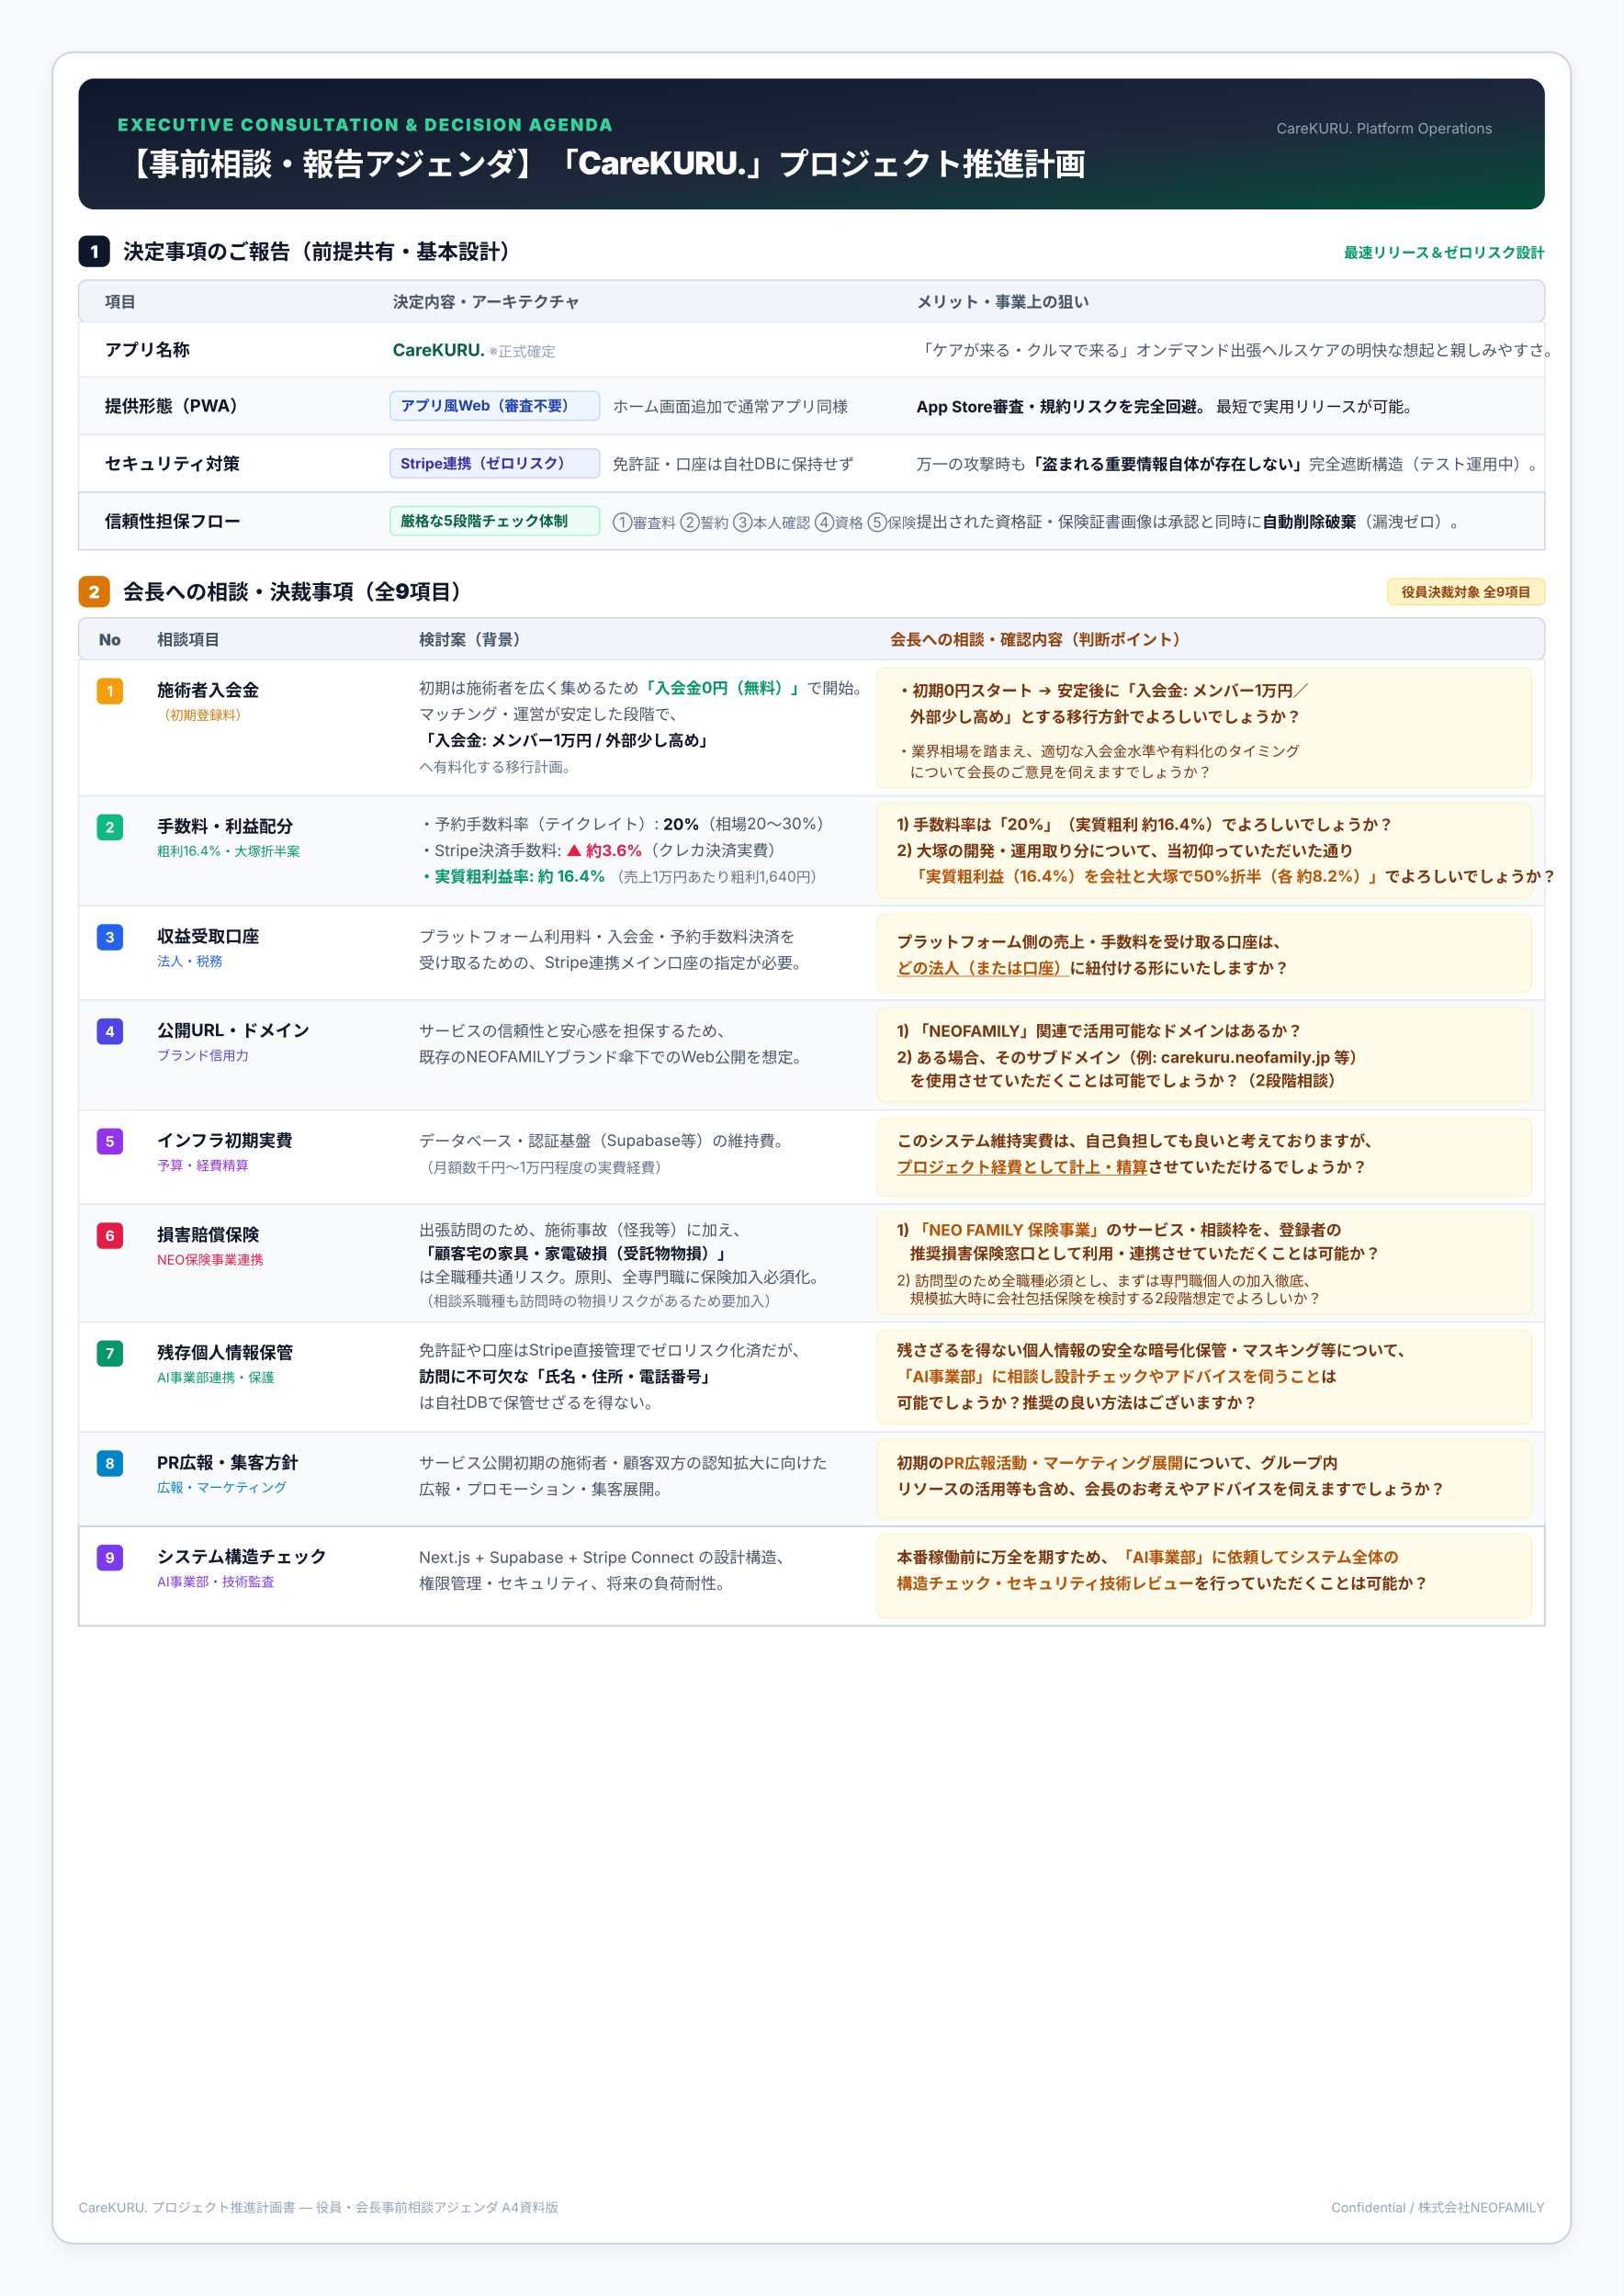
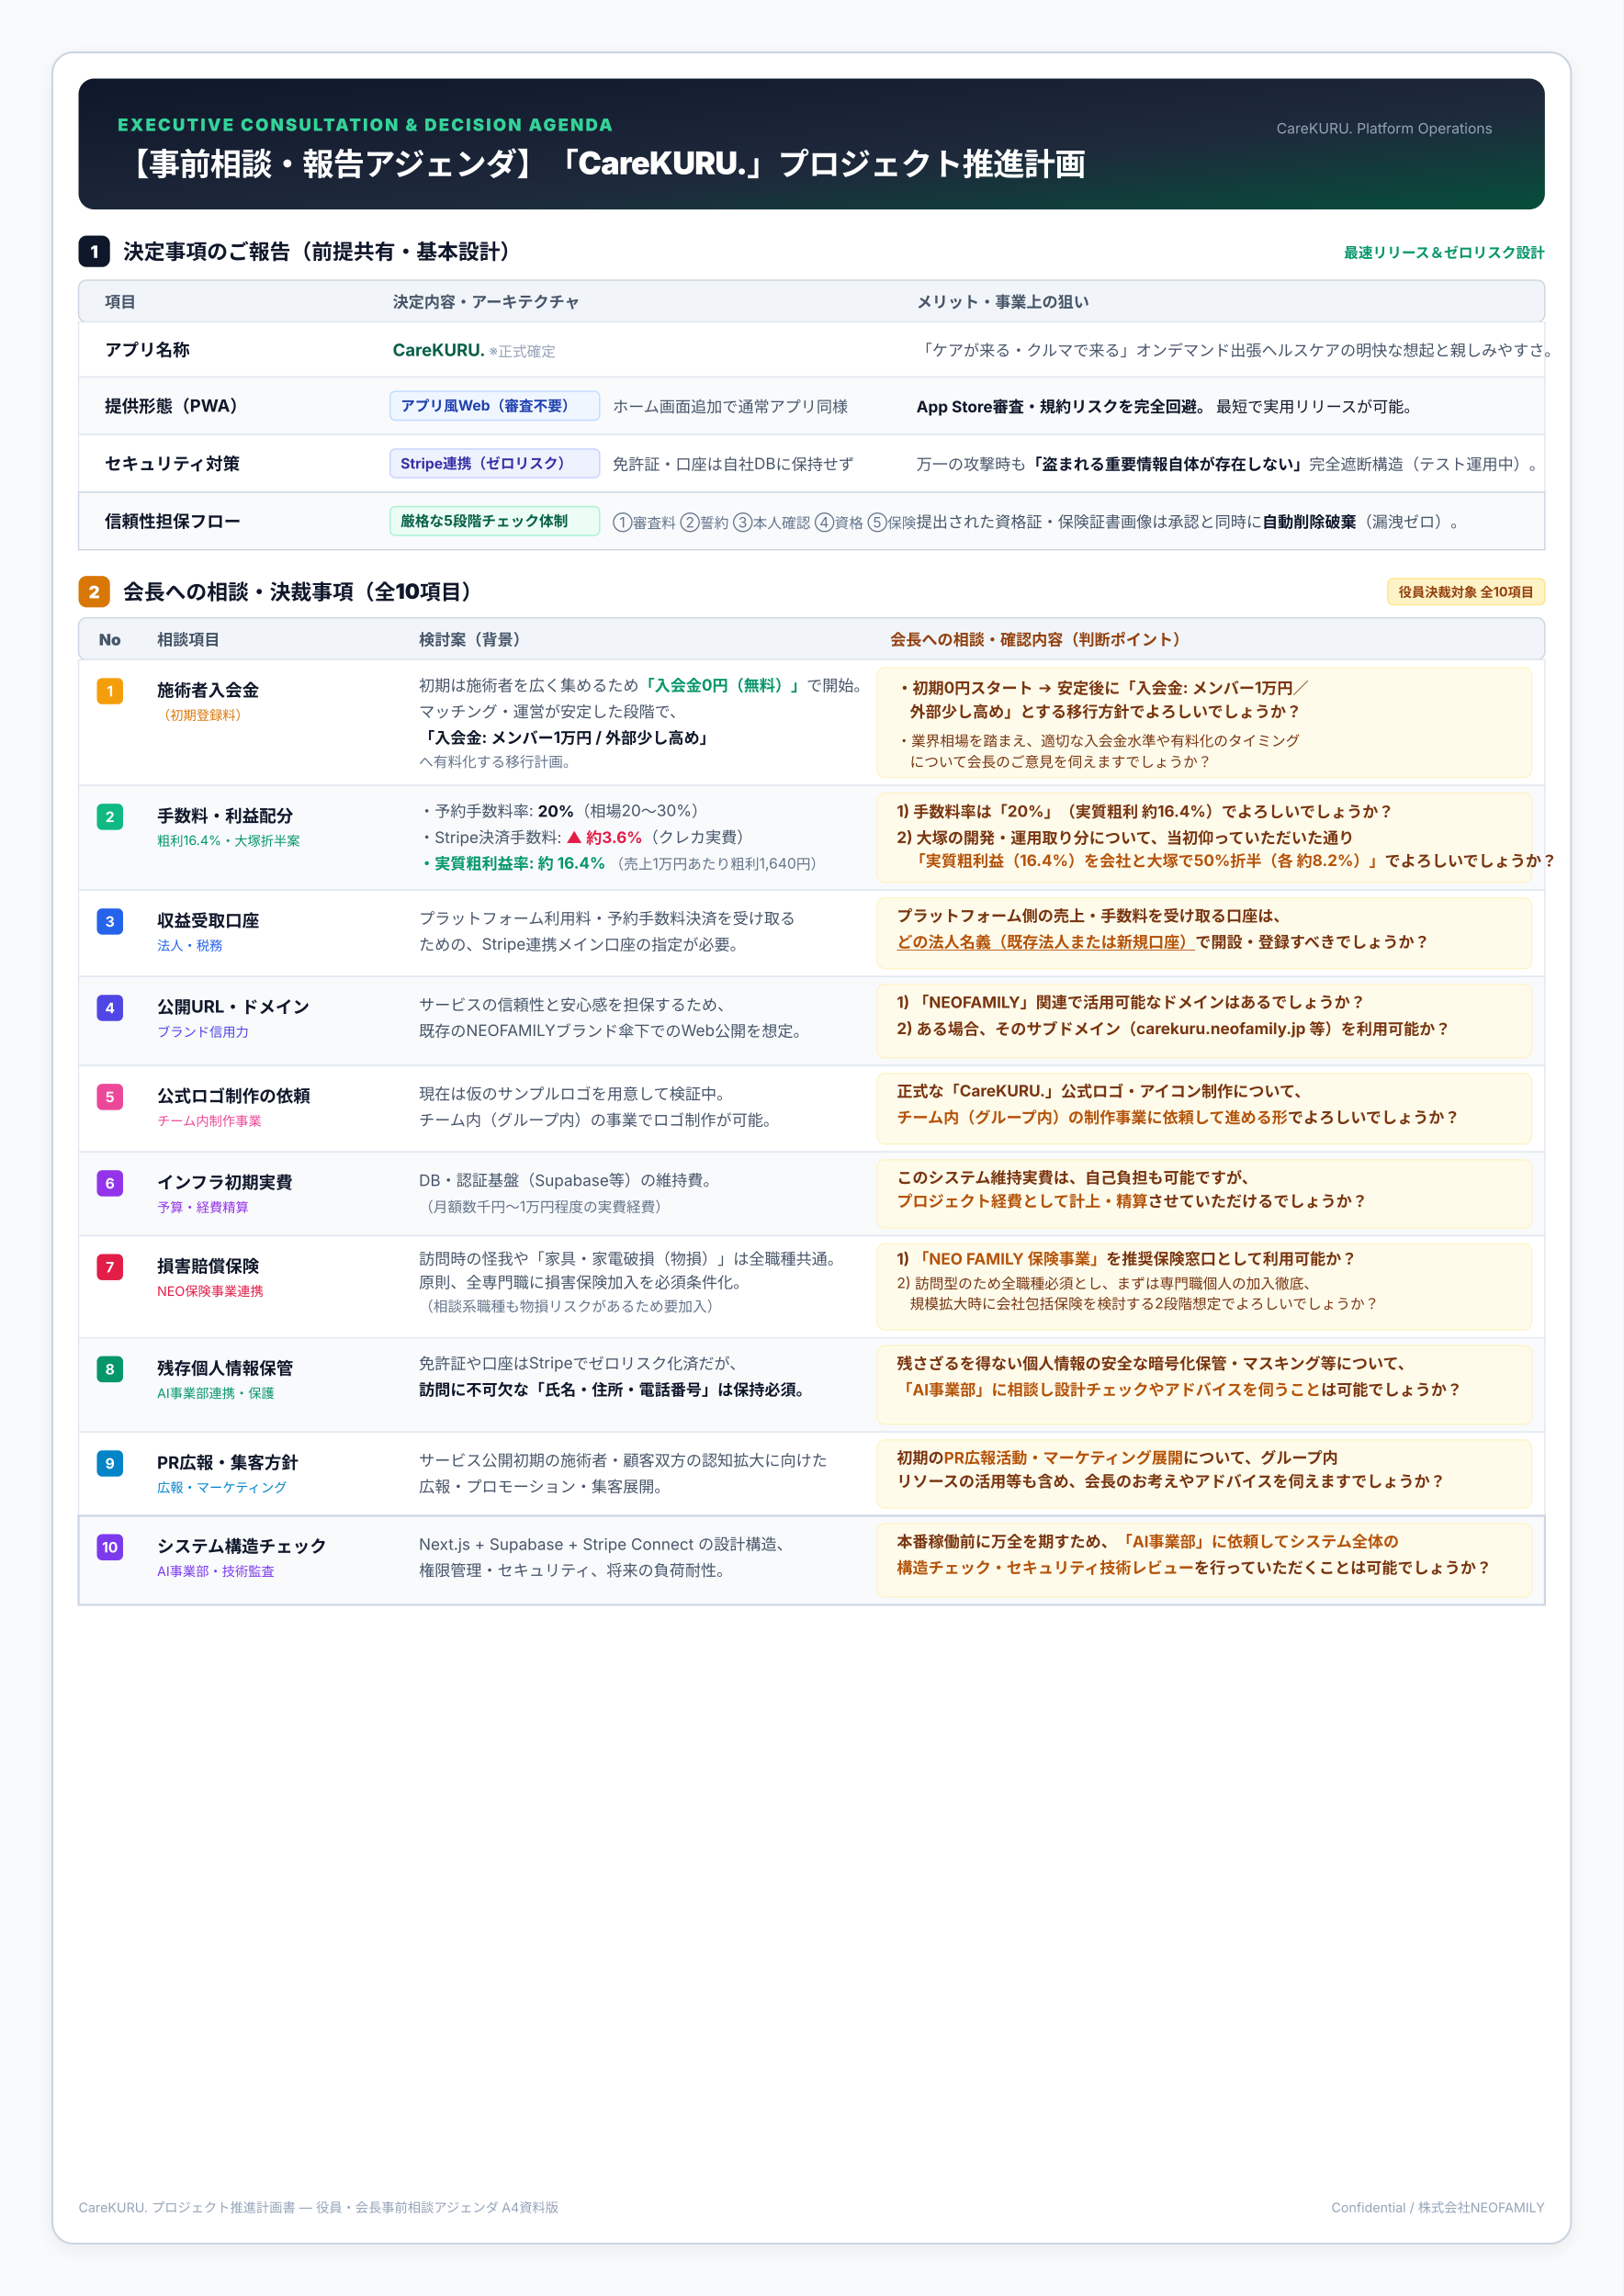
<svg xmlns="http://www.w3.org/2000/svg" viewBox="0 0 1240 1754" width="1240" height="1754" style="background-color: #ffffff; font-family: -apple-system, BlinkMacSystemFont, 'Hiragino Sans', 'Hiragino Kaku Gothic ProN', 'Yu Gothic', Meiryo, sans-serif;">
  <defs>
    <linearGradient id="headerGrad" x1="0%" y1="0%" x2="100%" y2="100%">
      <stop offset="0%" stop-color="#0f172a" />
      <stop offset="60%" stop-color="#1e293b" />
      <stop offset="100%" stop-color="#064e3b" />
    </linearGradient>
    <filter id="shadow" x="-5%" y="-2%" width="110%" height="106%" filterUnits="userSpaceOnUse">
      <feDropShadow dx="0" dy="4" stdDeviation="6" flood-color="#000000" flood-opacity="0.06" />
    </filter>
  </defs>
  <rect x="0" y="0" width="1240" height="1754" fill="#f8fafc" />
  <rect x="40" y="40" width="1160" height="1674" rx="16" fill="#ffffff" stroke="#cbd5e1" stroke-width="1.5" filter="url(#shadow)" />
  <g transform="translate(60, 60)">
    <rect x="0" y="0" width="1120" height="100" rx="12" fill="url(#headerGrad)" />
    <text x="30" y="40" fill="#34d399" font-size="13" font-weight="900" letter-spacing="1.5">EXECUTIVE CONSULTATION &amp; DECISION AGENDA</text>
    <text x="30" y="74" fill="#ffffff" font-size="24" font-weight="900" letter-spacing="-0.5">【事前相談・報告アジェンダ】「CareKURU.」プロジェクト推進計画</text>
    <text x="1080" y="42" text-anchor="end" fill="#94a3b8" font-size="11">CareKURU. Platform Operations</text>
  </g>
  <g transform="translate(60, 180)">
    <rect x="0" y="0" width="24" height="24" rx="6" fill="#0f172a" />
    <text x="12" y="17" fill="#ffffff" font-size="13" font-weight="900" text-anchor="middle">1</text>
    <text x="34" y="18" fill="#0f172a" font-size="16" font-weight="900">決定事項のご報告（前提共有・基本設計）</text>
    <text x="1120" y="17" text-anchor="end" fill="#059669" font-size="11" font-weight="bold">最速リリース＆ゼロリスク設計</text>
    <g transform="translate(0, 34)">
      <rect x="0" y="0" width="1120" height="32" rx="6" fill="#f1f5f9" stroke="#cbd5e1" stroke-width="1" />
      <text x="20" y="21" fill="#475569" font-size="12" font-weight="900">項目</text>
      <text x="240" y="21" fill="#475569" font-size="12" font-weight="900">決定内容・アーキテクチャ</text>
      <text x="640" y="21" fill="#475569" font-size="12" font-weight="900">メリット・事業上の狙い</text>
      <g transform="translate(0, 32)">
        <rect x="0" y="0" width="1120" height="42" fill="#ffffff" stroke="#e2e8f0" stroke-width="1" />
        <text x="20" y="26" fill="#0f172a" font-size="13" font-weight="bold">アプリ名称</text>
        <text x="240" y="26" fill="#065f46" font-size="13" font-weight="bold">CareKURU. <tspan fill="#94a3b8" font-size="11" font-weight="normal">※正式確定</tspan>
        </text>
        <text x="640" y="26" fill="#475569" font-size="12">「ケアが来る・クルマで来る」オンデマンド出張ヘルスケアの明快な想起と親しみやすさ。</text>
      </g>
      <g transform="translate(0, 74)">
        <rect x="0" y="0" width="1120" height="44" fill="#f8fafc" stroke="#e2e8f0" stroke-width="1" />
        <text x="20" y="27" fill="#0f172a" font-size="13" font-weight="bold">提供形態（PWA）</text>
        <rect x="238" y="11" width="160" height="22" rx="4" fill="#eff6ff" stroke="#bfdbfe" stroke-width="1" />
        <text x="246" y="26" fill="#1e40af" font-size="11" font-weight="bold">アプリ風Web（審査不要）</text>
        <text x="408" y="27" fill="#475569" font-size="12">ホーム画面追加で通常アプリ同様</text>
        <text x="640" y="27" fill="#0f172a" font-size="12">
          <tspan font-weight="bold">App Store審査・規約リスクを完全回避。</tspan> 最短で実用リリースが可能。</text>
      </g>
      <g transform="translate(0, 118)">
        <rect x="0" y="0" width="1120" height="44" fill="#ffffff" stroke="#e2e8f0" stroke-width="1" />
        <text x="20" y="27" fill="#0f172a" font-size="13" font-weight="bold">セキュリティ対策</text>
        <rect x="238" y="11" width="160" height="22" rx="4" fill="#eef2ff" stroke="#c7d2fe" stroke-width="1" />
        <text x="246" y="26" fill="#3730a3" font-size="11" font-weight="bold">Stripe連携（ゼロリスク）</text>
        <text x="408" y="27" fill="#475569" font-size="12">免許証・口座は自社DBに保持せず</text>
        <text x="640" y="27" fill="#475569" font-size="12">万一の攻撃時も<tspan font-weight="bold" fill="#0f172a">「盗まれる重要情報自体が存在しない」</tspan>完全遮断構造（テスト運用中）。</text>
      </g>
      <g transform="translate(0, 162)">
        <rect x="0" y="0" width="1120" height="44" fill="#f8fafc" stroke="#cbd5e1" stroke-width="1" />
        <text x="20" y="27" fill="#0f172a" font-size="13" font-weight="bold">信頼性担保フロー</text>
        <rect x="238" y="11" width="160" height="22" rx="4" fill="#ecfdf5" stroke="#a7f3d0" stroke-width="1" />
        <text x="246" y="26" fill="#065f46" font-size="11" font-weight="bold">厳格な5段階チェック体制</text>
        <text x="408" y="27" fill="#64748b" font-size="11">①審査料 ②誓約 ③本人確認 ④資格 ⑤保険</text>
        <text x="640" y="27" fill="#475569" font-size="12">提出された資格証・保険証書画像は承認と同時に<tspan font-weight="bold" fill="#0f172a">自動削除破棄</tspan>（漏洩ゼロ）。</text>
      </g>
    </g>
  </g>
  <g transform="translate(60, 440)">
    <rect x="0" y="0" width="24" height="24" rx="6" fill="#d97706" />
    <text x="12" y="17" fill="#ffffff" font-size="13" font-weight="900" text-anchor="middle">2</text>
-     <text x="34" y="18" fill="#0f172a" font-size="16" font-weight="900">会長への相談・決裁事項（全9項目）</text>
+     <text x="34" y="18" fill="#0f172a" font-size="16" font-weight="900">会長への相談・決裁事項（全10項目）</text>
    <rect x="1000" y="2" width="120" height="20" rx="4" fill="#fef3c7" stroke="#fde68a" stroke-width="1" />
-     <text x="1060" y="16" text-anchor="middle" fill="#92400e" font-size="10" font-weight="bold">役員決裁対象 全9項目</text>
+     <text x="1060" y="16" text-anchor="middle" fill="#92400e" font-size="10" font-weight="bold">役員決裁対象 全10項目</text>
    <g transform="translate(0, 32)">
      <rect x="0" y="0" width="1120" height="32" rx="6" fill="#f1f5f9" stroke="#cbd5e1" stroke-width="1" />
      <text x="24" y="21" fill="#475569" font-size="12" font-weight="900" text-anchor="middle">No</text>
      <text x="60" y="21" fill="#475569" font-size="12" font-weight="900">相談項目</text>
      <text x="260" y="21" fill="#475569" font-size="12" font-weight="900">検討案（背景）</text>
      <text x="620" y="21" fill="#92400e" font-size="12" font-weight="900">会長への相談・確認内容（判断ポイント）</text>
      <g transform="translate(0, 32)">
-         <rect x="0" y="0" width="1120" height="104" fill="#ffffff" stroke="#e2e8f0" stroke-width="1" />
+         <rect x="0" y="0" width="1120" height="96" fill="#ffffff" stroke="#e2e8f0" stroke-width="1" />
        <rect x="14" y="14" width="20" height="20" rx="4" fill="#f59e0b" />
        <text x="24" y="28" fill="#ffffff" font-size="11" font-weight="bold" text-anchor="middle">1</text>
        <text x="60" y="28" fill="#0f172a" font-size="13" font-weight="bold">施術者入会金</text>
        <text x="60" y="46" fill="#d97706" font-size="10">（初期登録料）</text>
-         <text x="260" y="26" fill="#475569" font-size="12">初期は施術者を広く集めるため<tspan font-weight="bold" fill="#059669">「入会金0円（無料）」</tspan>で開始。</text>
-         <text x="260" y="46" fill="#475569" font-size="12">マッチング・運営が安定した段階で、</text>
-         <text x="260" y="66" fill="#0f172a" font-size="12" font-weight="bold">「入会金: メンバー1万円 / 外部少し高め」</text>
-         <text x="260" y="86" fill="#64748b" font-size="11">へ有料化する移行計画。</text>
-         <rect x="610" y="6" width="500" height="92" rx="6" fill="#fffbeb" stroke="#fef3c7" stroke-width="1" />
-         <text x="625" y="28" fill="#78350f" font-size="12" font-weight="bold">・初期0円スタート ➔ 安定後に「入会金: メンバー1万円／</text>
-         <text x="635" y="48" fill="#78350f" font-size="12" font-weight="bold">外部少し高め」とする移行方針でよろしいでしょうか？</text>
-         <text x="625" y="74" fill="#78350f" font-size="11">・業界相場を踏まえ、適切な入会金水準や有料化のタイミング</text>
-         <text x="635" y="90" fill="#78350f" font-size="11">について会長のご意見を伺えますでしょうか？</text>
-       </g>
-       <g transform="translate(0, 136)">
-         <rect x="0" y="0" width="1120" height="84" fill="#f8fafc" stroke="#e2e8f0" stroke-width="1" />
+         <text x="260" y="24" fill="#475569" font-size="12">初期は施術者を広く集めるため<tspan font-weight="bold" fill="#059669">「入会金0円（無料）」</tspan>で開始。</text>
+         <text x="260" y="44" fill="#475569" font-size="12">マッチング・運営が安定した段階で、</text>
+         <text x="260" y="64" fill="#0f172a" font-size="12" font-weight="bold">「入会金: メンバー1万円 / 外部少し高め」</text>
+         <text x="260" y="82" fill="#64748b" font-size="11">へ有料化する移行計画。</text>
+         <rect x="610" y="6" width="500" height="84" rx="6" fill="#fffbeb" stroke="#fef3c7" stroke-width="1" />
+         <text x="625" y="26" fill="#78350f" font-size="12" font-weight="bold">・初期0円スタート ➔ 安定後に「入会金: メンバー1万円／</text>
+         <text x="635" y="44" fill="#78350f" font-size="12" font-weight="bold">外部少し高め」とする移行方針でよろしいでしょうか？</text>
+         <text x="625" y="66" fill="#78350f" font-size="11">・業界相場を踏まえ、適切な入会金水準や有料化のタイミング</text>
+         <text x="635" y="82" fill="#78350f" font-size="11">について会長のご意見を伺えますでしょうか？</text>
+       </g>
+       <g transform="translate(0, 128)">
+         <rect x="0" y="0" width="1120" height="80" fill="#f8fafc" stroke="#e2e8f0" stroke-width="1" />
        <rect x="14" y="14" width="20" height="20" rx="4" fill="#10b981" />
        <text x="24" y="28" fill="#ffffff" font-size="11" font-weight="bold" text-anchor="middle">2</text>
        <text x="60" y="28" fill="#0f172a" font-size="13" font-weight="bold">手数料・利益配分</text>
        <text x="60" y="46" fill="#059669" font-size="10">粗利16.4%・大塚折半案</text>
-         <text x="260" y="26" fill="#475569" font-size="12">・予約手数料率（テイクレイト）: <tspan font-weight="bold" fill="#0f172a">20%</tspan>（相場20〜30%）</text>
-         <text x="260" y="46" fill="#475569" font-size="12">・Stripe決済手数料: <tspan font-weight="bold" fill="#e11d48">▲ 約3.6%</tspan>（クレカ決済実費）</text>
-         <text x="260" y="66" fill="#059669" font-size="12" font-weight="bold">・実質粗利益率: 約 16.4% <tspan font-size="11" font-weight="normal" fill="#64748b">（売上1万円あたり粗利1,640円）</tspan>
+         <text x="260" y="24" fill="#475569" font-size="12">・予約手数料率: <tspan font-weight="bold" fill="#0f172a">20%</tspan>（相場20〜30%）</text>
+         <text x="260" y="44" fill="#475569" font-size="12">・Stripe決済手数料: <tspan font-weight="bold" fill="#e11d48">▲ 約3.6%</tspan>（クレカ実費）</text>
+         <text x="260" y="64" fill="#059669" font-size="12" font-weight="bold">・実質粗利益率: 約 16.4% <tspan font-size="11" font-weight="normal" fill="#64748b">（売上1万円あたり粗利1,640円）</tspan>
        </text>
-         <rect x="610" y="6" width="500" height="72" rx="6" fill="#fffbeb" stroke="#fef3c7" stroke-width="1" />
-         <text x="625" y="26" fill="#78350f" font-size="12" font-weight="bold">1) 手数料率は「20%」（実質粗利 約16.4%）でよろしいでしょうか？</text>
-         <text x="625" y="46" fill="#78350f" font-size="12" font-weight="bold">2) 大塚の開発・運用取り分について、当初仰っていただいた通り</text>
-         <text x="635" y="66" fill="#78350f" font-size="12" font-weight="bold">
+         <rect x="610" y="6" width="500" height="68" rx="6" fill="#fffbeb" stroke="#fef3c7" stroke-width="1" />
+         <text x="625" y="24" fill="#78350f" font-size="12" font-weight="bold">1) 手数料率は「20%」（実質粗利 約16.4%）でよろしいでしょうか？</text>
+         <text x="625" y="44" fill="#78350f" font-size="12" font-weight="bold">2) 大塚の開発・運用取り分について、当初仰っていただいた通り</text>
+         <text x="635" y="62" fill="#78350f" font-size="12" font-weight="bold">
          <tspan fill="#b45309">「実質粗利益（16.4%）を会社と大塚で50%折半（各 約8.2%）」</tspan>でよろしいでしょうか？</text>
      </g>
-       <g transform="translate(0, 220)">
-         <rect x="0" y="0" width="1120" height="72" fill="#ffffff" stroke="#e2e8f0" stroke-width="1" />
+       <g transform="translate(0, 208)">
+         <rect x="0" y="0" width="1120" height="66" fill="#ffffff" stroke="#e2e8f0" stroke-width="1" />
        <rect x="14" y="14" width="20" height="20" rx="4" fill="#2563eb" />
        <text x="24" y="28" fill="#ffffff" font-size="11" font-weight="bold" text-anchor="middle">3</text>
        <text x="60" y="28" fill="#0f172a" font-size="13" font-weight="bold">収益受取口座</text>
        <text x="60" y="46" fill="#2563eb" font-size="10">法人・税務</text>
-         <text x="260" y="28" fill="#475569" font-size="12">プラットフォーム利用料・入会金・予約手数料決済を</text>
-         <text x="260" y="48" fill="#475569" font-size="12">受け取るための、Stripe連携メイン口座の指定が必要。</text>
-         <rect x="610" y="6" width="500" height="60" rx="6" fill="#fffbeb" stroke="#fef3c7" stroke-width="1" />
-         <text x="625" y="32" fill="#78350f" font-size="12" font-weight="bold">プラットフォーム側の売上・手数料を受け取る口座は、</text>
-         <text x="625" y="52" fill="#78350f" font-size="12" font-weight="bold">
-           <tspan fill="#b45309" text-decoration="underline">どの法人（または口座）</tspan>に紐付ける形にいたしますか？</text>
-       </g>
-       <g transform="translate(0, 292)">
-         <rect x="0" y="0" width="1120" height="84" fill="#f8fafc" stroke="#e2e8f0" stroke-width="1" />
+         <text x="260" y="26" fill="#475569" font-size="12">プラットフォーム利用料・予約手数料決済を受け取る</text>
+         <text x="260" y="46" fill="#475569" font-size="12">ための、Stripe連携メイン口座の指定が必要。</text>
+         <rect x="610" y="6" width="500" height="54" rx="6" fill="#fffbeb" stroke="#fef3c7" stroke-width="1" />
+         <text x="625" y="24" fill="#78350f" font-size="12" font-weight="bold">プラットフォーム側の売上・手数料を受け取る口座は、</text>
+         <text x="625" y="44" fill="#78350f" font-size="12" font-weight="bold">
+           <tspan fill="#b45309" text-decoration="underline">どの法人名義（既存法人または新規口座）</tspan>で開設・登録すべきでしょうか？</text>
+       </g>
+       <g transform="translate(0, 274)">
+         <rect x="0" y="0" width="1120" height="68" fill="#f8fafc" stroke="#e2e8f0" stroke-width="1" />
        <rect x="14" y="14" width="20" height="20" rx="4" fill="#4f46e5" />
        <text x="24" y="28" fill="#ffffff" font-size="11" font-weight="bold" text-anchor="middle">4</text>
        <text x="60" y="28" fill="#0f172a" font-size="13" font-weight="bold">公開URL・ドメイン</text>
        <text x="60" y="46" fill="#4f46e5" font-size="10">ブランド信用力</text>
-         <text x="260" y="28" fill="#475569" font-size="12">サービスの信頼性と安心感を担保するため、</text>
-         <text x="260" y="48" fill="#475569" font-size="12">既存のNEOFAMILYブランド傘下でのWeb公開を想定。</text>
-         <rect x="610" y="6" width="500" height="72" rx="6" fill="#fffbeb" stroke="#fef3c7" stroke-width="1" />
-         <text x="625" y="28" fill="#78350f" font-size="12" font-weight="bold">1) 「NEOFAMILY」関連で活用可能なドメインはあるか？</text>
-         <text x="625" y="48" fill="#78350f" font-size="12" font-weight="bold">2) ある場合、そのサブドメイン（例: carekuru.neofamily.jp 等）</text>
-         <text x="635" y="66" fill="#78350f" font-size="12" font-weight="bold">を使用させていただくことは可能でしょうか？（2段階相談）</text>
-       </g>
-       <g transform="translate(0, 376)">
-         <rect x="0" y="0" width="1120" height="72" fill="#ffffff" stroke="#e2e8f0" stroke-width="1" />
+         <text x="260" y="26" fill="#475569" font-size="12">サービスの信頼性と安心感を担保するため、</text>
+         <text x="260" y="46" fill="#475569" font-size="12">既存のNEOFAMILYブランド傘下でのWeb公開を想定。</text>
+         <rect x="610" y="6" width="500" height="56" rx="6" fill="#fffbeb" stroke="#fef3c7" stroke-width="1" />
+         <text x="625" y="24" fill="#78350f" font-size="12" font-weight="bold">1) 「NEOFAMILY」関連で活用可能なドメインはあるでしょうか？</text>
+         <text x="625" y="44" fill="#78350f" font-size="12" font-weight="bold">2) ある場合、そのサブドメイン（carekuru.neofamily.jp 等）を利用可能か？</text>
+       </g>
+       <g transform="translate(0, 342)">
+         <rect x="0" y="0" width="1120" height="66" fill="#ffffff" stroke="#e2e8f0" stroke-width="1" />
+         <rect x="14" y="14" width="20" height="20" rx="4" fill="#ec4899" />
+         <text x="24" y="28" fill="#ffffff" font-size="11" font-weight="bold" text-anchor="middle">5</text>
+         <text x="60" y="28" fill="#0f172a" font-size="13" font-weight="bold">公式ロゴ制作の依頼</text>
+         <text x="60" y="46" fill="#ec4899" font-size="10">チーム内制作事業</text>
+         <text x="260" y="26" fill="#475569" font-size="12">現在は仮のサンプルロゴを用意して検証中。</text>
+         <text x="260" y="46" fill="#475569" font-size="12">チーム内（グループ内）の事業でロゴ制作が可能。</text>
+         <rect x="610" y="6" width="500" height="54" rx="6" fill="#fffbeb" stroke="#fef3c7" stroke-width="1" />
+         <text x="625" y="24" fill="#78350f" font-size="12" font-weight="bold">正式な「CareKURU.」公式ロゴ・アイコン制作について、</text>
+         <text x="625" y="44" fill="#78350f" font-size="12" font-weight="bold">
+           <tspan fill="#b45309">チーム内（グループ内）の制作事業に依頼して進める形</tspan>でよろしいでしょうか？</text>
+       </g>
+       <g transform="translate(0, 408)">
+         <rect x="0" y="0" width="1120" height="64" fill="#f8fafc" stroke="#e2e8f0" stroke-width="1" />
        <rect x="14" y="14" width="20" height="20" rx="4" fill="#9333ea" />
-         <text x="24" y="28" fill="#ffffff" font-size="11" font-weight="bold" text-anchor="middle">5</text>
+         <text x="24" y="28" fill="#ffffff" font-size="11" font-weight="bold" text-anchor="middle">6</text>
        <text x="60" y="28" fill="#0f172a" font-size="13" font-weight="bold">インフラ初期実費</text>
        <text x="60" y="46" fill="#9333ea" font-size="10">予算・経費精算</text>
-         <text x="260" y="28" fill="#475569" font-size="12">データベース・認証基盤（Supabase等）の維持費。</text>
-         <text x="260" y="48" fill="#64748b" font-size="11">（月額数千円〜1万円程度の実費経費）</text>
-         <rect x="610" y="6" width="500" height="60" rx="6" fill="#fffbeb" stroke="#fef3c7" stroke-width="1" />
-         <text x="625" y="28" fill="#78350f" font-size="12" font-weight="bold">このシステム維持実費は、自己負担しても良いと考えておりますが、</text>
-         <text x="625" y="48" fill="#78350f" font-size="12" font-weight="bold">
-           <tspan fill="#b45309" text-decoration="underline">プロジェクト経費として計上・精算</tspan>させていただけるでしょうか？</text>
-       </g>
-       <g transform="translate(0, 448)">
-         <rect x="0" y="0" width="1120" height="90" fill="#f8fafc" stroke="#e2e8f0" stroke-width="1" />
+         <text x="260" y="26" fill="#475569" font-size="12">DB・認証基盤（Supabase等）の維持費。</text>
+         <text x="260" y="46" fill="#64748b" font-size="11">（月額数千円〜1万円程度の実費経費）</text>
+         <rect x="610" y="6" width="500" height="52" rx="6" fill="#fffbeb" stroke="#fef3c7" stroke-width="1" />
+         <text x="625" y="24" fill="#78350f" font-size="12" font-weight="bold">このシステム維持実費は、自己負担も可能ですが、</text>
+         <text x="625" y="42" fill="#78350f" font-size="12" font-weight="bold">
+           <tspan fill="#b45309">プロジェクト経費として計上・精算</tspan>させていただけるでしょうか？</text>
+       </g>
+       <g transform="translate(0, 472)">
+         <rect x="0" y="0" width="1120" height="78" fill="#ffffff" stroke="#e2e8f0" stroke-width="1" />
        <rect x="14" y="14" width="20" height="20" rx="4" fill="#e11d48" />
-         <text x="24" y="28" fill="#ffffff" font-size="11" font-weight="bold" text-anchor="middle">6</text>
+         <text x="24" y="28" fill="#ffffff" font-size="11" font-weight="bold" text-anchor="middle">7</text>
        <text x="60" y="28" fill="#0f172a" font-size="13" font-weight="bold">損害賠償保険</text>
        <text x="60" y="46" fill="#e11d48" font-size="10">NEO保険事業連携</text>
-         <text x="260" y="24" fill="#475569" font-size="12">出張訪問のため、施術事故（怪我等）に加え、</text>
-         <text x="260" y="42" fill="#0f172a" font-size="12" font-weight="bold">「顧客宅の家具・家電破損（受託物物損）」</text>
-         <text x="260" y="60" fill="#475569" font-size="12">は全職種共通リスク。原則、全専門職に保険加入必須化。</text>
-         <text x="260" y="78" fill="#64748b" font-size="11">（相談系職種も訪問時の物損リスクがあるため要加入）</text>
-         <rect x="610" y="6" width="500" height="78" rx="6" fill="#fffbeb" stroke="#fef3c7" stroke-width="1" />
-         <text x="625" y="24" fill="#78350f" font-size="12" font-weight="bold">1) <tspan fill="#b45309">「NEO FAMILY 保険事業」</tspan>のサービス・相談枠を、登録者の</text>
-         <text x="635" y="42" fill="#78350f" font-size="12" font-weight="bold">推奨損害保険窓口として利用・連携させていただくことは可能か？</text>
-         <text x="625" y="62" fill="#78350f" font-size="11">2) 訪問型のため全職種必須とし、まずは専門職個人の加入徹底、</text>
-         <text x="635" y="76" fill="#78350f" font-size="11">規模拡大時に会社包括保険を検討する2段階想定でよろしいか？</text>
-       </g>
-       <g transform="translate(0, 538)">
-         <rect x="0" y="0" width="1120" height="84" fill="#ffffff" stroke="#e2e8f0" stroke-width="1" />
+         <text x="260" y="22" fill="#475569" font-size="12">訪問時の怪我や「家具・家電破損（物損）」は全職種共通。</text>
+         <text x="260" y="40" fill="#475569" font-size="12">原則、全専門職に損害保険加入を必須条件化。</text>
+         <text x="260" y="58" fill="#64748b" font-size="11">（相談系職種も物損リスクがあるため要加入）</text>
+         <rect x="610" y="6" width="500" height="66" rx="6" fill="#fffbeb" stroke="#fef3c7" stroke-width="1" />
+         <text x="625" y="22" fill="#78350f" font-size="12" font-weight="bold">1) <tspan fill="#b45309">「NEO FAMILY 保険事業」</tspan>を推奨保険窓口として利用可能か？</text>
+         <text x="625" y="40" fill="#78350f" font-size="11">2) 訪問型のため全職種必須とし、まずは専門職個人の加入徹底、</text>
+         <text x="635" y="56" fill="#78350f" font-size="11">規模拡大時に会社包括保険を検討する2段階想定でよろしいでしょうか？</text>
+       </g>
+       <g transform="translate(0, 550)">
+         <rect x="0" y="0" width="1120" height="72" fill="#f8fafc" stroke="#e2e8f0" stroke-width="1" />
        <rect x="14" y="14" width="20" height="20" rx="4" fill="#059669" />
-         <text x="24" y="28" fill="#ffffff" font-size="11" font-weight="bold" text-anchor="middle">7</text>
+         <text x="24" y="28" fill="#ffffff" font-size="11" font-weight="bold" text-anchor="middle">8</text>
        <text x="60" y="28" fill="#0f172a" font-size="13" font-weight="bold">残存個人情報保管</text>
        <text x="60" y="46" fill="#059669" font-size="10">AI事業部連携・保護</text>
-         <text x="260" y="26" fill="#475569" font-size="12">免許証や口座はStripe直接管理でゼロリスク化済だが、</text>
-         <text x="260" y="46" fill="#0f172a" font-size="12" font-weight="bold">訪問に不可欠な「氏名・住所・電話番号」</text>
-         <text x="260" y="66" fill="#475569" font-size="12">は自社DBで保管せざるを得ない。</text>
-         <rect x="610" y="6" width="500" height="72" rx="6" fill="#fffbeb" stroke="#fef3c7" stroke-width="1" />
-         <text x="625" y="26" fill="#78350f" font-size="12" font-weight="bold">残さざるを得ない個人情報の安全な暗号化保管・マスキング等について、</text>
-         <text x="625" y="46" fill="#78350f" font-size="12" font-weight="bold">
-           <tspan fill="#b45309">「AI事業部」に相談し設計チェックやアドバイスを伺うこと</tspan>は</text>
-         <text x="625" y="66" fill="#78350f" font-size="12" font-weight="bold">可能でしょうか？推奨の良い方法はございますか？</text>
+         <text x="260" y="24" fill="#475569" font-size="12">免許証や口座はStripeでゼロリスク化済だが、</text>
+         <text x="260" y="44" fill="#0f172a" font-size="12" font-weight="bold">訪問に不可欠な「氏名・住所・電話番号」は保持必須。</text>
+         <rect x="610" y="6" width="500" height="60" rx="6" fill="#fffbeb" stroke="#fef3c7" stroke-width="1" />
+         <text x="625" y="24" fill="#78350f" font-size="12" font-weight="bold">残さざるを得ない個人情報の安全な暗号化保管・マスキング等について、</text>
+         <text x="625" y="44" fill="#78350f" font-size="12" font-weight="bold">
+           <tspan fill="#b45309">「AI事業部」に相談し設計チェックやアドバイスを伺うこと</tspan>は可能でしょうか？</text>
      </g>
      <g transform="translate(0, 622)">
-         <rect x="0" y="0" width="1120" height="72" fill="#f8fafc" stroke="#e2e8f0" stroke-width="1" />
+         <rect x="0" y="0" width="1120" height="64" fill="#ffffff" stroke="#e2e8f0" stroke-width="1" />
        <rect x="14" y="14" width="20" height="20" rx="4" fill="#0284c7" />
-         <text x="24" y="28" fill="#ffffff" font-size="11" font-weight="bold" text-anchor="middle">8</text>
+         <text x="24" y="28" fill="#ffffff" font-size="11" font-weight="bold" text-anchor="middle">9</text>
        <text x="60" y="28" fill="#0f172a" font-size="13" font-weight="bold">PR広報・集客方針</text>
        <text x="60" y="46" fill="#0284c7" font-size="10">広報・マーケティング</text>
-         <text x="260" y="28" fill="#475569" font-size="12">サービス公開初期の施術者・顧客双方の認知拡大に向けた</text>
-         <text x="260" y="48" fill="#475569" font-size="12">広報・プロモーション・集客展開。</text>
-         <rect x="610" y="6" width="500" height="60" rx="6" fill="#fffbeb" stroke="#fef3c7" stroke-width="1" />
-         <text x="625" y="28" fill="#78350f" font-size="12" font-weight="bold">初期の<tspan fill="#b45309">PR広報活動・マーケティング展開</tspan>について、グループ内</text>
-         <text x="625" y="48" fill="#78350f" font-size="12" font-weight="bold">リソースの活用等も含め、会長のお考えやアドバイスを伺えますでしょうか？</text>
-       </g>
-       <g transform="translate(0, 694)">
-         <rect x="0" y="0" width="1120" height="76" fill="#ffffff" stroke="#cbd5e1" stroke-width="1.5" />
+         <text x="260" y="26" fill="#475569" font-size="12">サービス公開初期の施術者・顧客双方の認知拡大に向けた</text>
+         <text x="260" y="46" fill="#475569" font-size="12">広報・プロモーション・集客展開。</text>
+         <rect x="610" y="6" width="500" height="52" rx="6" fill="#fffbeb" stroke="#fef3c7" stroke-width="1" />
+         <text x="625" y="24" fill="#78350f" font-size="12" font-weight="bold">初期の<tspan fill="#b45309">PR広報活動・マーケティング展開</tspan>について、グループ内</text>
+         <text x="625" y="42" fill="#78350f" font-size="12" font-weight="bold">リソースの活用等も含め、会長のお考えやアドバイスを伺えますでしょうか？</text>
+       </g>
+       <g transform="translate(0, 686)">
+         <rect x="0" y="0" width="1120" height="68" fill="#f8fafc" stroke="#cbd5e1" stroke-width="1.5" />
        <rect x="14" y="14" width="20" height="20" rx="4" fill="#7c3aed" />
-         <text x="24" y="28" fill="#ffffff" font-size="11" font-weight="bold" text-anchor="middle">9</text>
+         <text x="24" y="28" fill="#ffffff" font-size="11" font-weight="bold" text-anchor="middle">10</text>
        <text x="60" y="28" fill="#0f172a" font-size="13" font-weight="bold">システム構造チェック</text>
        <text x="60" y="46" fill="#7c3aed" font-size="10">AI事業部・技術監査</text>
-         <text x="260" y="28" fill="#475569" font-size="12">Next.js + Supabase + Stripe Connect の設計構造、</text>
-         <text x="260" y="48" fill="#475569" font-size="12">権限管理・セキュリティ、将来の負荷耐性。</text>
-         <rect x="610" y="6" width="500" height="64" rx="6" fill="#fffbeb" stroke="#fef3c7" stroke-width="1" />
-         <text x="625" y="28" fill="#78350f" font-size="12" font-weight="bold">本番稼働前に万全を期すため、<tspan fill="#b45309">「AI事業部」に依頼してシステム全体の</tspan>
+         <text x="260" y="26" fill="#475569" font-size="12">Next.js + Supabase + Stripe Connect の設計構造、</text>
+         <text x="260" y="46" fill="#475569" font-size="12">権限管理・セキュリティ、将来の負荷耐性。</text>
+         <rect x="610" y="6" width="500" height="56" rx="6" fill="#fffbeb" stroke="#fef3c7" stroke-width="1" />
+         <text x="625" y="24" fill="#78350f" font-size="12" font-weight="bold">本番稼働前に万全を期すため、<tspan fill="#b45309">「AI事業部」に依頼してシステム全体の</tspan>
        </text>
-         <text x="625" y="48" fill="#78350f" font-size="12" font-weight="bold">
-           <tspan fill="#b45309">構造チェック・セキュリティ技術レビュー</tspan>を行っていただくことは可能か？</text>
+         <text x="625" y="44" fill="#78350f" font-size="12" font-weight="bold">
+           <tspan fill="#b45309">構造チェック・セキュリティ技術レビュー</tspan>を行っていただくことは可能でしょうか？</text>
      </g>
    </g>
  </g>
  <g transform="translate(60, 1690)">
    <text x="0" y="0" fill="#94a3b8" font-size="10">CareKURU. プロジェクト推進計画書 — 役員・会長事前相談アジェンダ A4資料版</text>
    <text x="1120" y="0" text-anchor="end" fill="#94a3b8" font-size="10">Confidential / 株式会社NEOFAMILY</text>
  </g>
</svg>
